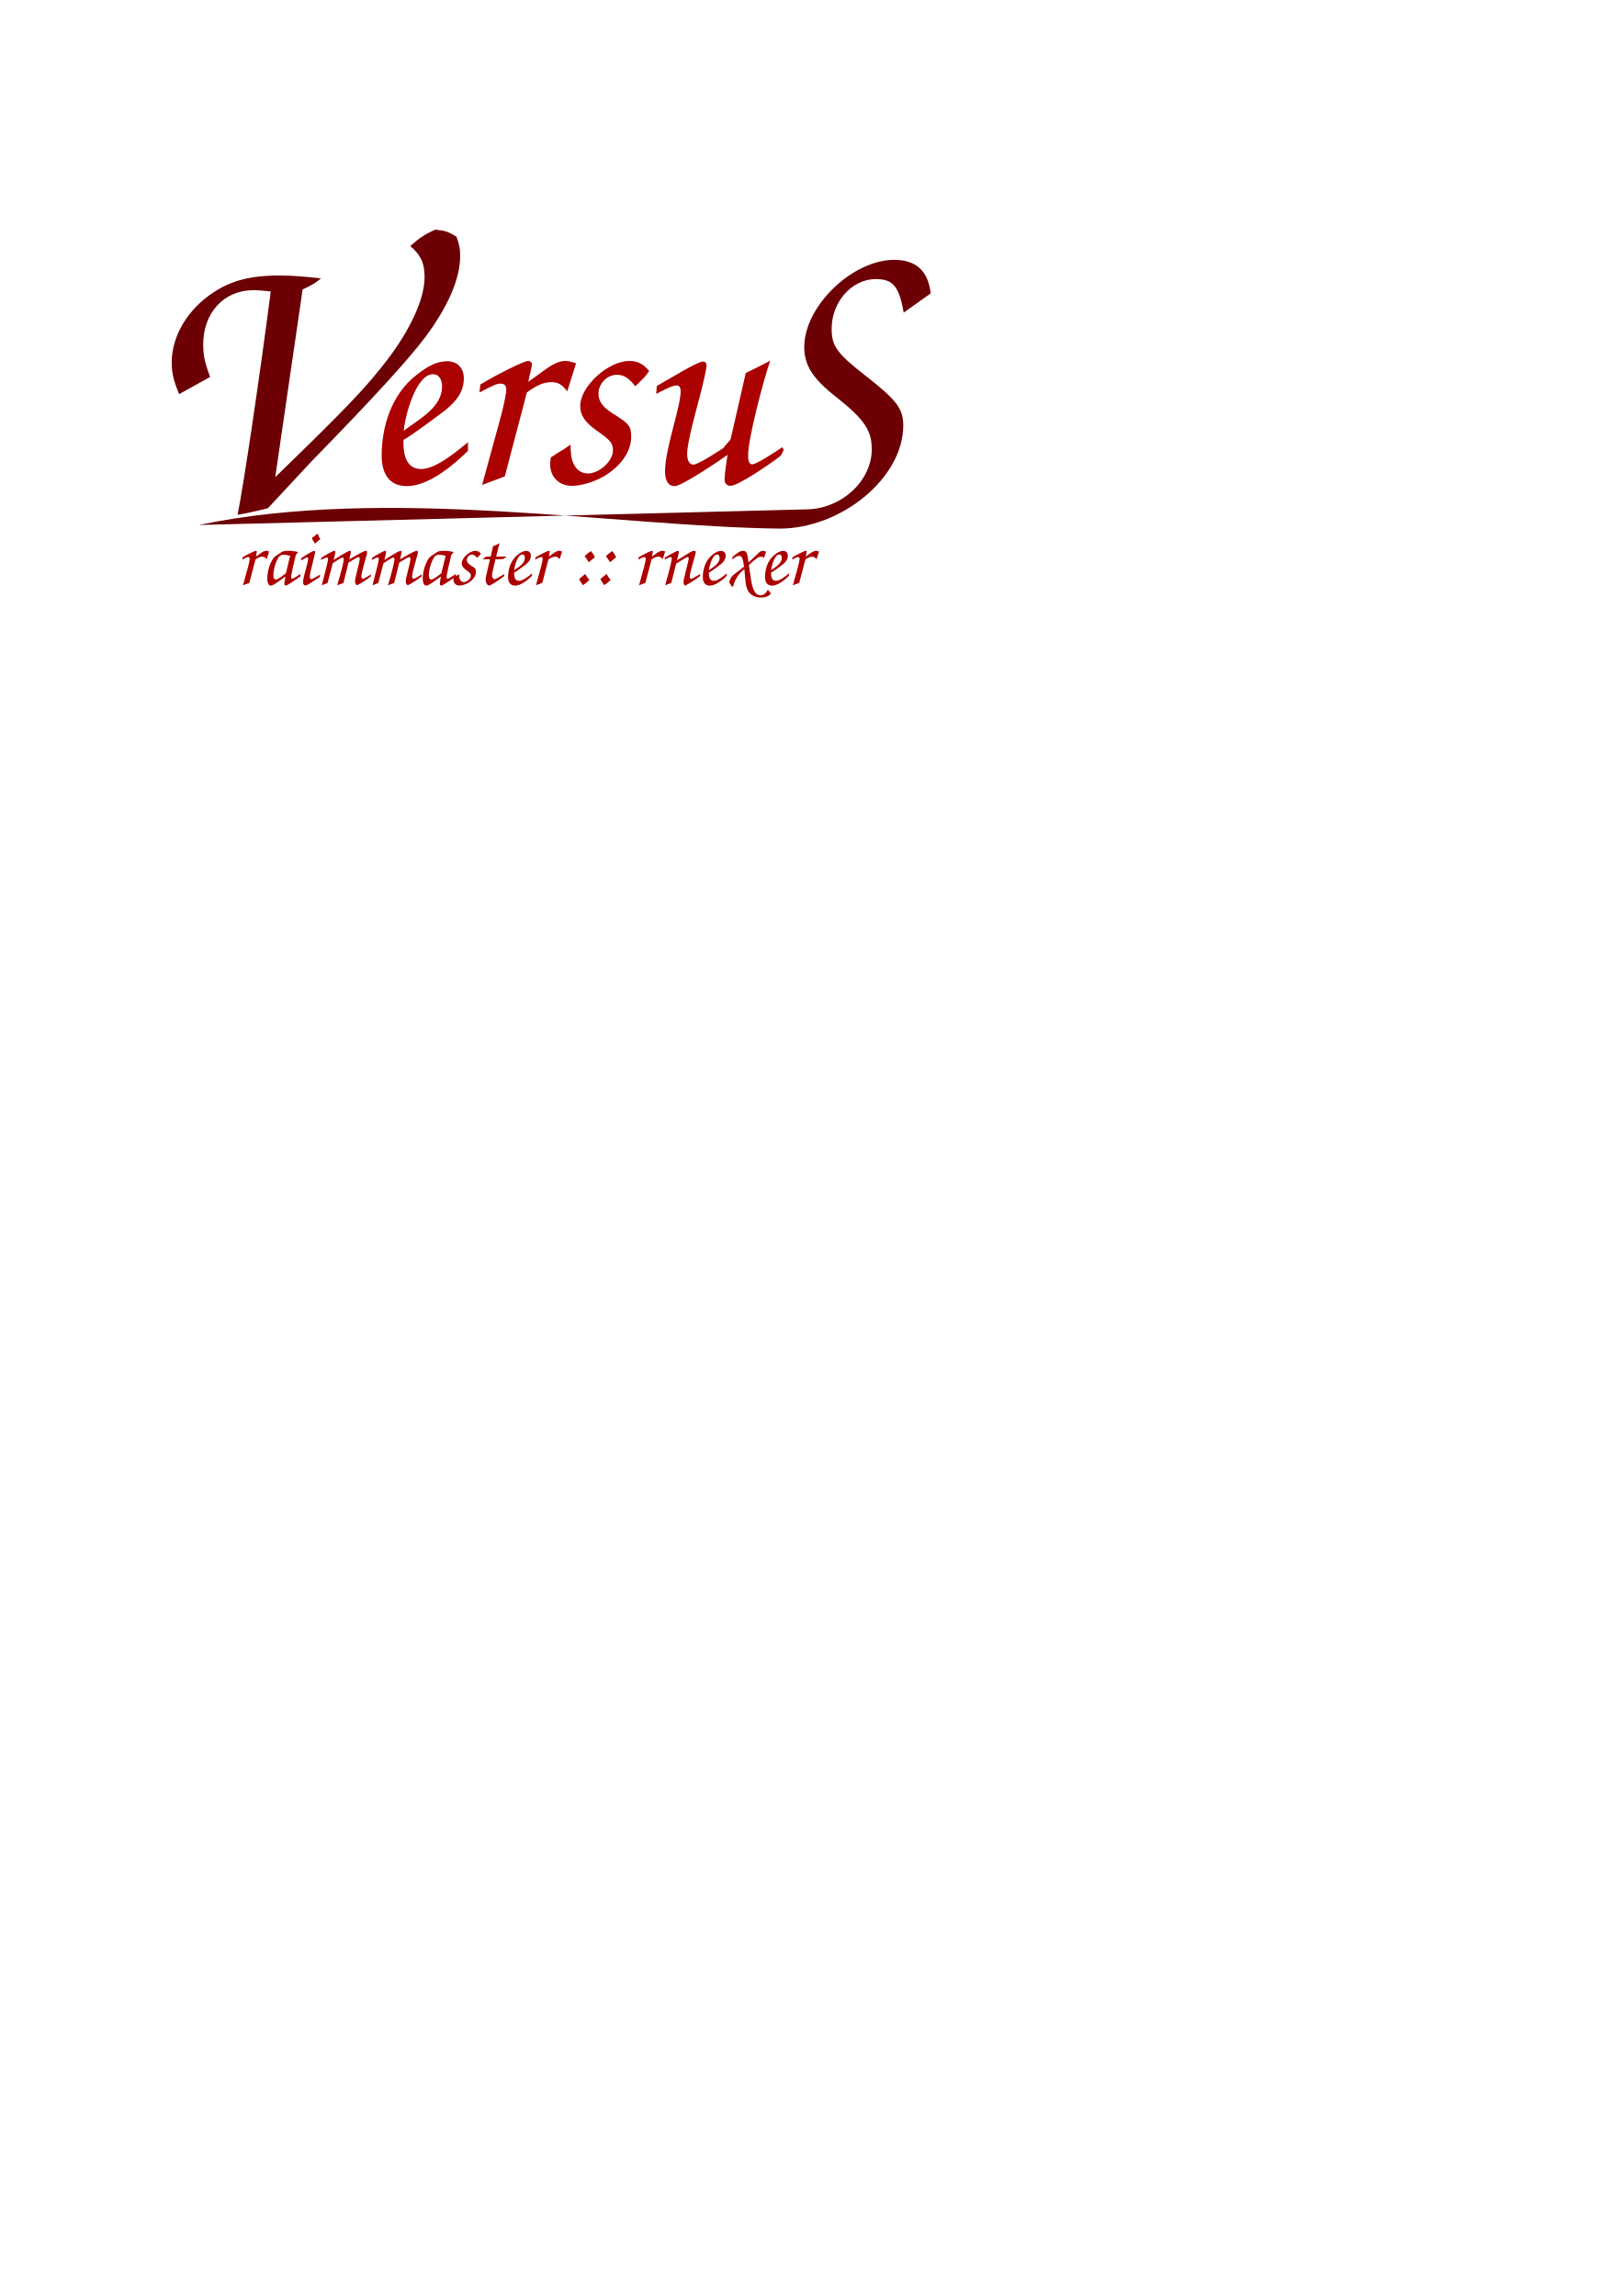
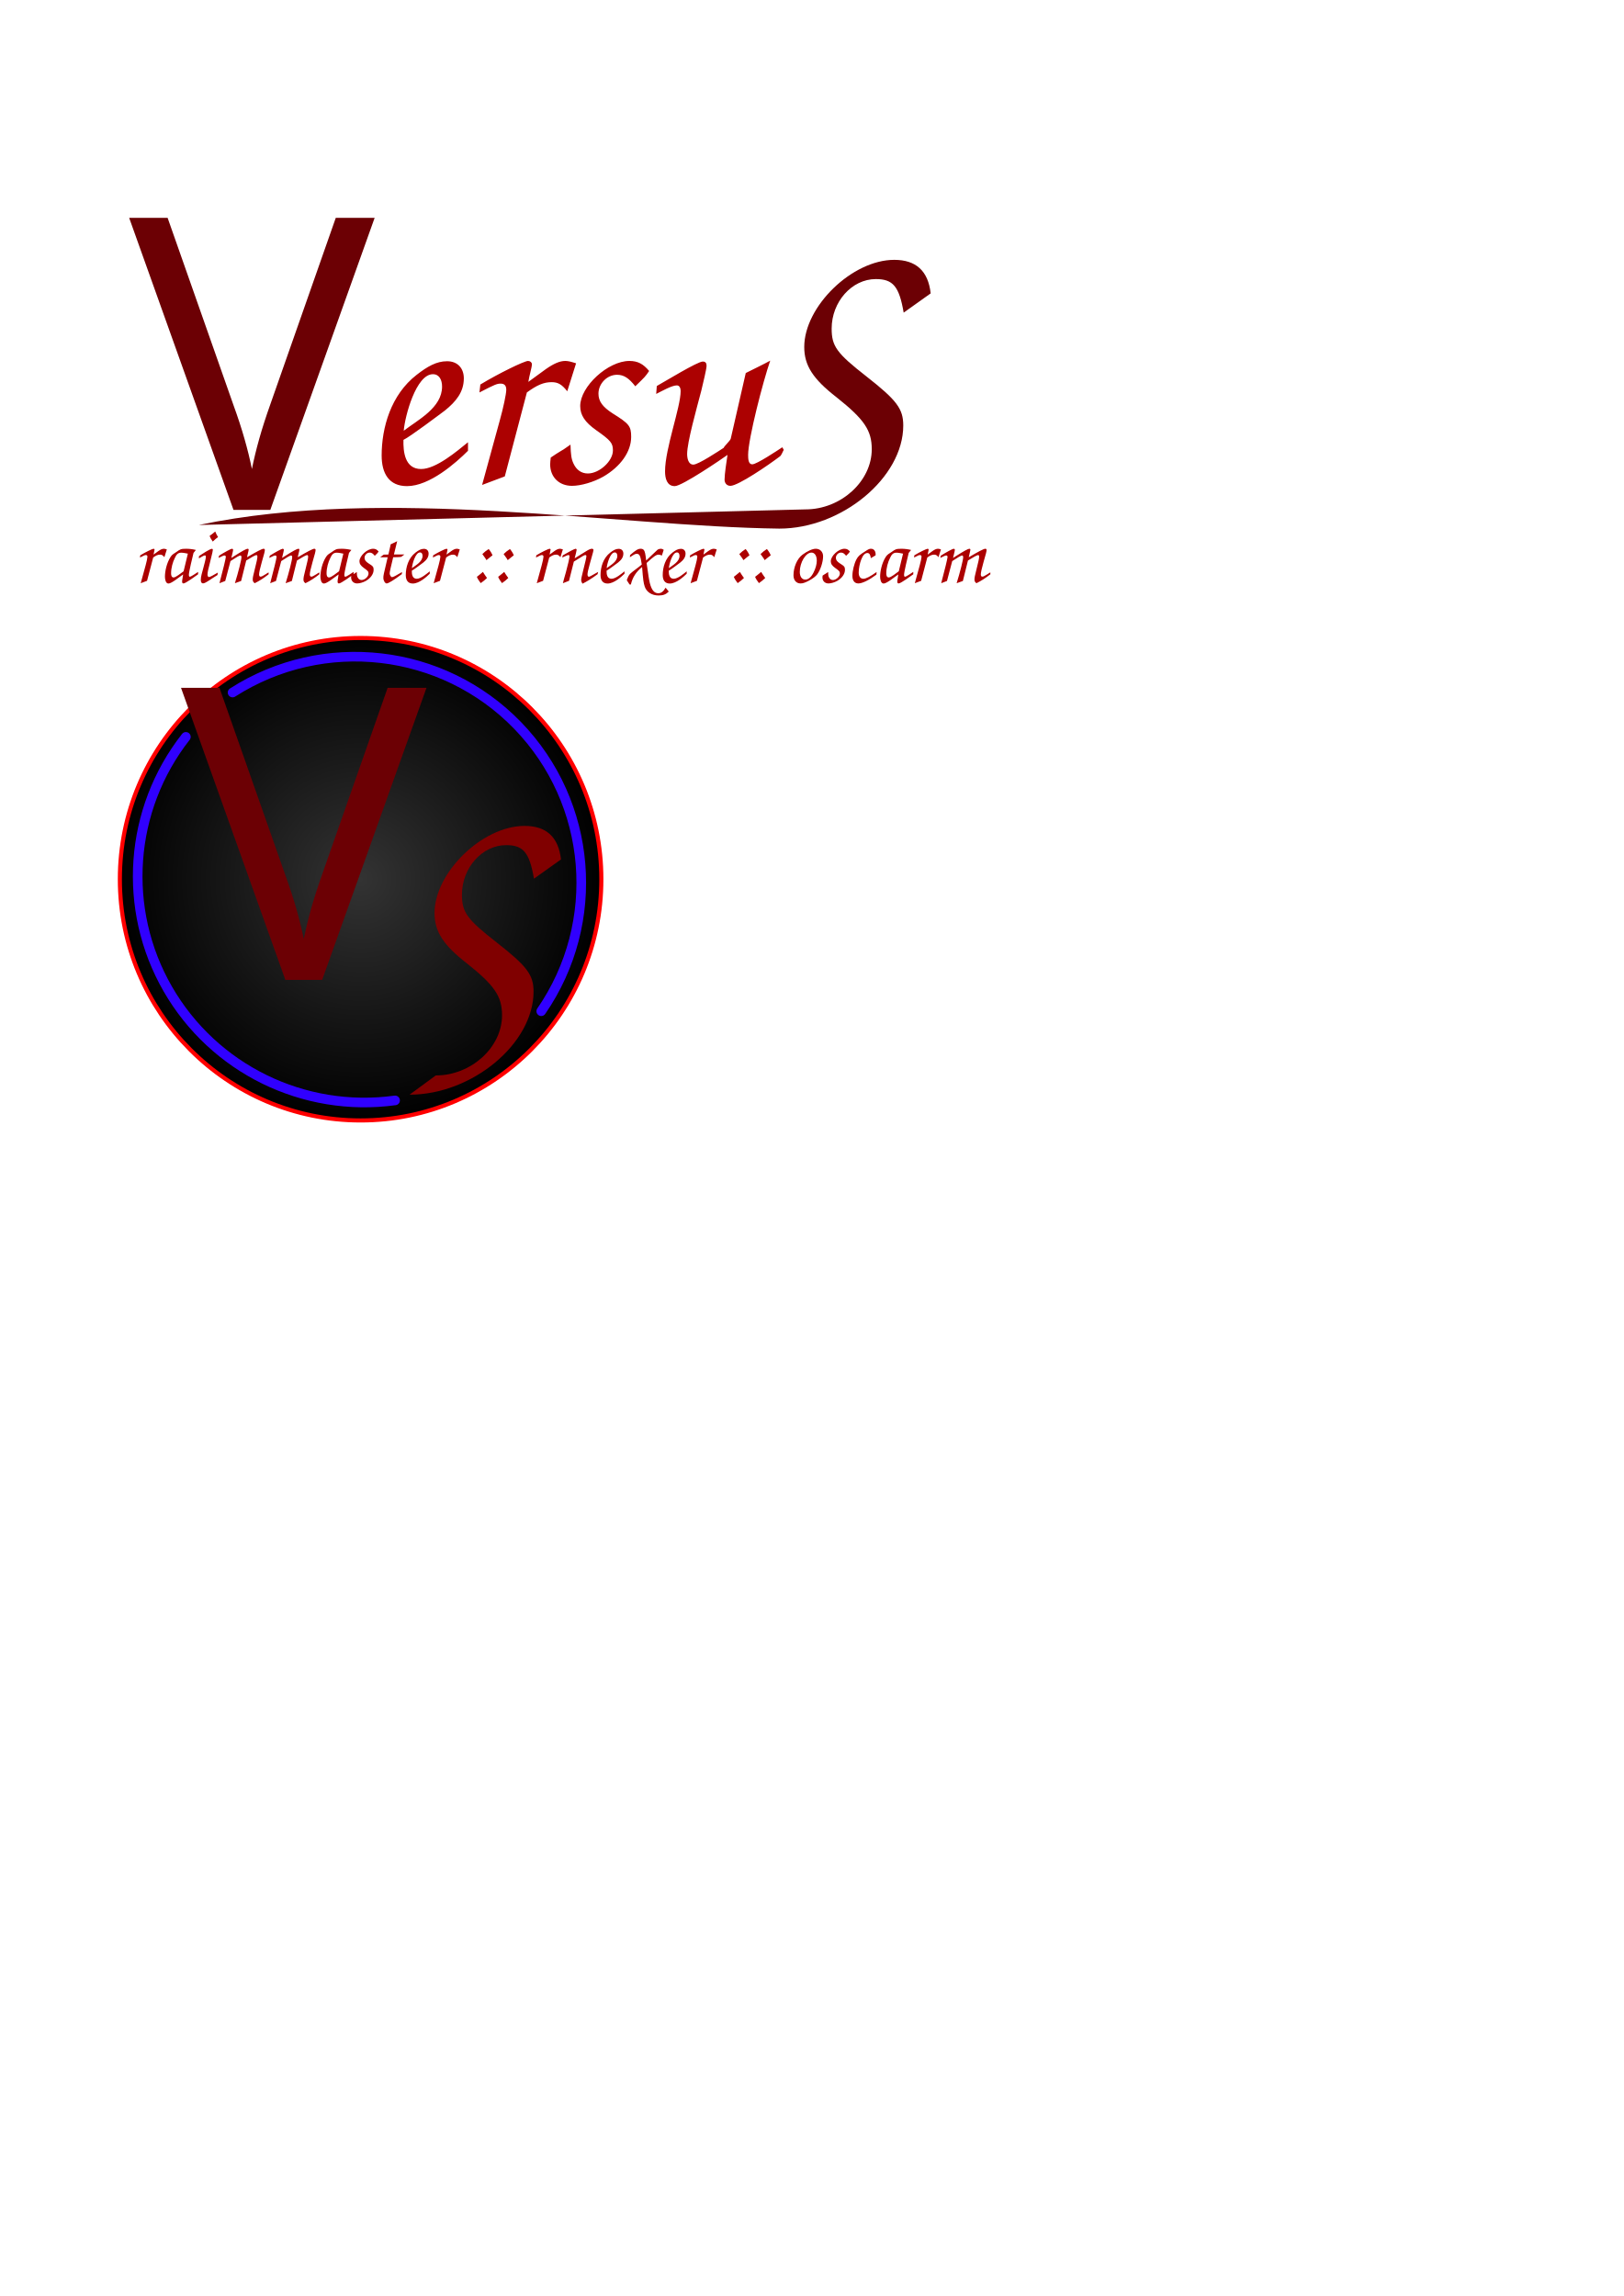
- <svg xmlns="http://www.w3.org/2000/svg" width="210mm" height="297mm" id="svg2" version="1.1">
-   <defs id="defs4" />
+ <svg xmlns="http://www.w3.org/2000/svg" xmlns:ns1="http://www.openswatchbook.org/uri/2009/osb" xmlns:xlink="http://www.w3.org/1999/xlink" width="210mm" height="297mm" id="svg2" version="1.1">
+   <defs id="defs4">
+     <linearGradient id="linearGradient5661">
+       <stop id="stop5665" offset="0" style="stop-color:#333333;stop-opacity:1" />
+       <stop id="stop5663" offset="1" style="stop-color:#000000;stop-opacity:1;" />
+     </linearGradient>
+     <linearGradient id="linearGradient5627" ns1:paint="solid">
+       <stop style="stop-color:#000000;stop-opacity:1;" offset="0" id="stop5629" />
+     </linearGradient>
+     <radialGradient xlink:href="#linearGradient5661" id="radialGradient5667" cx="176.272" cy="429.856" fx="176.272" fy="429.856" r="118.683" gradientTransform="matrix(1,0,0,1.002128,0,-0.9147014)" gradientUnits="userSpaceOnUse" />
+   </defs>
  <g id="layer1">
-     <text xml:space="preserve" style="font-size:40px;font-style:normal;font-weight:normal;line-height:125%;letter-spacing:0px;word-spacing:0px;fill:#6c0004;fill-opacity:1;stroke:none;font-family:Sans" x="63.135" y="249.291" id="text2985">
-       <tspan id="tspan2987" x="63.135" y="249.291" style="font-size:200px;font-style:normal;font-variant:normal;font-weight:500;font-stretch:normal;font-family:TeX Gyre Chorus;-inkscape-font-specification:TeX Gyre Chorus Medium;fill:#6c0004;fill-opacity:1">V</tspan>
+     <text xml:space="preserve" style="font-style:normal;font-weight:normal;font-size:40px;line-height:125%;font-family:Sans;letter-spacing:0px;word-spacing:0px;fill:#6c0004;fill-opacity:1;stroke:none" x="63.135" y="249.291" id="text2985">
+       <tspan id="tspan2987" x="63.135" y="249.291" style="font-style:normal;font-variant:normal;font-weight:normal;font-stretch:normal;font-size:200px;font-family:MathJax_Caligraphic;-inkscape-font-specification:MathJax_Caligraphic;fill:#6c0004;fill-opacity:1">V </tspan>
    </text>
-     <g style="font-size:40px;font-style:italic;font-variant:normal;font-weight:bold;font-stretch:normal;line-height:125%;letter-spacing:0px;word-spacing:0px;fill:#6c0004;fill-opacity:1;stroke:none;font-family:URW Chancery L;-inkscape-font-specification:URW Chancery L Bold Italic" id="text2989">
-       <path d="m 97.188,256.67 c 91.88,-19.267 203.171,0.713 283.745,1.77 30.6,0 60.6,-25 60.6,-50.4 0,-8.2 -3.2,-12.4 -18,-24 -14.6,-11.4 -17,-14.8 -17,-23.4 0,-13 9.8,-24.2 21.6,-24.2 8.4,0 11.4,3.6 13.6,16.4 l 13.2,-9.4 c -1.2,-11 -7.2,-16.4 -17.8,-16.4 -20.6,0 -44,22.8 -44,42.6 0,9 4.2,15.6 15.8,24.6 13.6,10.8 17.2,16.2 17.2,25.4 0,15.6 -15,29.4 -32.4,29.4" style="font-size:200px;fill:#6c0004;fill-opacity:1" id="path2994" />
-     </g>
+     <path id="path2994" style="font-style:italic;font-variant:normal;font-weight:bold;font-stretch:normal;font-size:200px;line-height:125%;font-family:'URW Chancery L';-inkscape-font-specification:'URW Chancery L Bold Italic';letter-spacing:0px;word-spacing:0px;fill:#6c0004;fill-opacity:1;stroke:none" d="m 97.188,256.67 c 91.88,-19.267 203.171,0.713 283.745,1.77 30.6,0 60.6,-25 60.6,-50.4 0,-8.2 -3.2,-12.4 -18,-24 -14.6,-11.4 -17,-14.8 -17,-23.4 0,-13 9.8,-24.2 21.6,-24.2 8.4,0 11.4,3.6 13.6,16.4 l 13.2,-9.4 c -1.2,-11 -7.2,-16.4 -17.8,-16.4 -20.6,0 -44,22.8 -44,42.6 0,9 4.2,15.6 15.8,24.6 13.6,10.8 17.2,16.2 17.2,25.4 0,15.6 -15,29.4 -32.4,29.4" />
    <text xml:space="preserve" style="font-size:40px;font-style:normal;font-weight:normal;line-height:125%;letter-spacing:0px;word-spacing:0px;fill:#ac0000;fill-opacity:0.996;stroke:none;font-family:Sans" x="173.746" y="235.654" id="text2996">
      <tspan id="tspan2998" x="173.746" y="235.654" style="font-size:144px;font-style:normal;font-variant:normal;font-weight:500;font-stretch:normal;font-family:TeX Gyre Chorus;-inkscape-font-specification:TeX Gyre Chorus Medium;fill:#ac0000;fill-opacity:0.996">ersu</tspan>
    </text>
-     <text xml:space="preserve" style="font-size:40px;font-style:normal;font-weight:normal;line-height:125%;letter-spacing:0px;word-spacing:0px;fill:#ac0000;fill-opacity:1;stroke:none;font-family:Sans" x="115.195" y="285.738" id="text3837">
-       <tspan id="tspan3839" x="115.195" y="285.738" style="font-style:normal;font-variant:normal;font-weight:500;font-stretch:normal;font-family:TeX Gyre Chorus;-inkscape-font-specification:TeX Gyre Chorus Medium">raimmaster :: rnexer</tspan>
+     <text xml:space="preserve" style="font-style:normal;font-weight:normal;font-size:40px;line-height:125%;font-family:Sans;letter-spacing:0px;word-spacing:0px;fill:#ac0000;fill-opacity:1;stroke:none" x="65.193" y="284.727" id="text3837">
+       <tspan id="tspan3839" x="65.193" y="284.727" style="font-style:normal;font-variant:normal;font-weight:500;font-stretch:normal;font-family:'TeX Gyre Chorus';-inkscape-font-specification:'TeX Gyre Chorus Medium'">raimmaster :: rnexer :: oscarm</tspan>
    </text>
+     <ellipse style="fill:url(#radialGradient5667);stroke:#ff0000;stroke-opacity:1;stroke-width:2;stroke-miterlimit:4;stroke-dasharray:none;fill-opacity:1" id="path3351" cx="176.272" cy="429.856" rx="117.683" ry="117.935" />
+     <text xml:space="preserve" style="font-style:normal;font-weight:normal;font-size:40px;line-height:125%;font-family:Sans;letter-spacing:0px;word-spacing:0px;fill:#6c0004;fill-opacity:1;stroke:none" x="88.484" y="479.066" id="text2985-4">
+       <tspan id="tspan2987-5" x="88.484" y="479.066" style="font-style:normal;font-variant:normal;font-weight:normal;font-stretch:normal;font-size:200px;font-family:MathJax_Caligraphic;-inkscape-font-specification:MathJax_Caligraphic;fill:#6c0004;fill-opacity:1">V </tspan>
+     </text>
+     <path id="path2994-9" style="font-style:italic;font-variant:normal;font-weight:bold;font-stretch:normal;font-size:200px;line-height:125%;font-family:'URW Chancery L';-inkscape-font-specification:'URW Chancery L Bold Italic';letter-spacing:0px;word-spacing:0px;fill:#800000;fill-opacity:1;stroke:none" d="m 200.211,535.187 c 30.6,0 60.6,-25 60.6,-50.4 0,-8.2 -3.2,-12.4 -18,-24 -14.6,-11.4 -17,-14.8 -17,-23.4 0,-13 9.8,-24.2 21.6,-24.2 8.4,0 11.4,3.6 13.6,16.4 l 13.2,-9.4 c -1.2,-11 -7.2,-16.4 -17.8,-16.4 -20.6,0 -44,22.8 -44,42.6 0,9 4.2,15.6 15.8,24.6 13.6,10.8 17.2,16.2 17.2,25.4 0,15.6 -15,29.4 -32.4,29.4" />
+     <path style="fill:none;stroke:#3000ff;stroke-width:4.7;stroke-linecap:round;stroke-miterlimit:0;stroke-dasharray:none;stroke-opacity:1" id="path3351-4" d="M 559.154,-118.655 A 110.631,110.868 0 0 1 490.155,-15.936 110.631,110.868 0 0 1 369.226,-41.346" transform="matrix(0.1351177,0.9908295,-0.9908295,0.1351177,0,0)" />
+     <path style="fill:none;stroke:#3000ff;stroke-width:4.7;stroke-linecap:round;stroke-miterlimit:0;stroke-dasharray:none;stroke-opacity:1" id="path3351-4-8" d="M -346.449,-86.803 A 110.631,110.868 0 0 1 -435.153,21.865 110.631,110.868 0 0 1 -559.019,-43.727" transform="matrix(-0.5391685,-0.8421979,0.8421979,-0.5391685,0,0)" />
  </g>
</svg>
